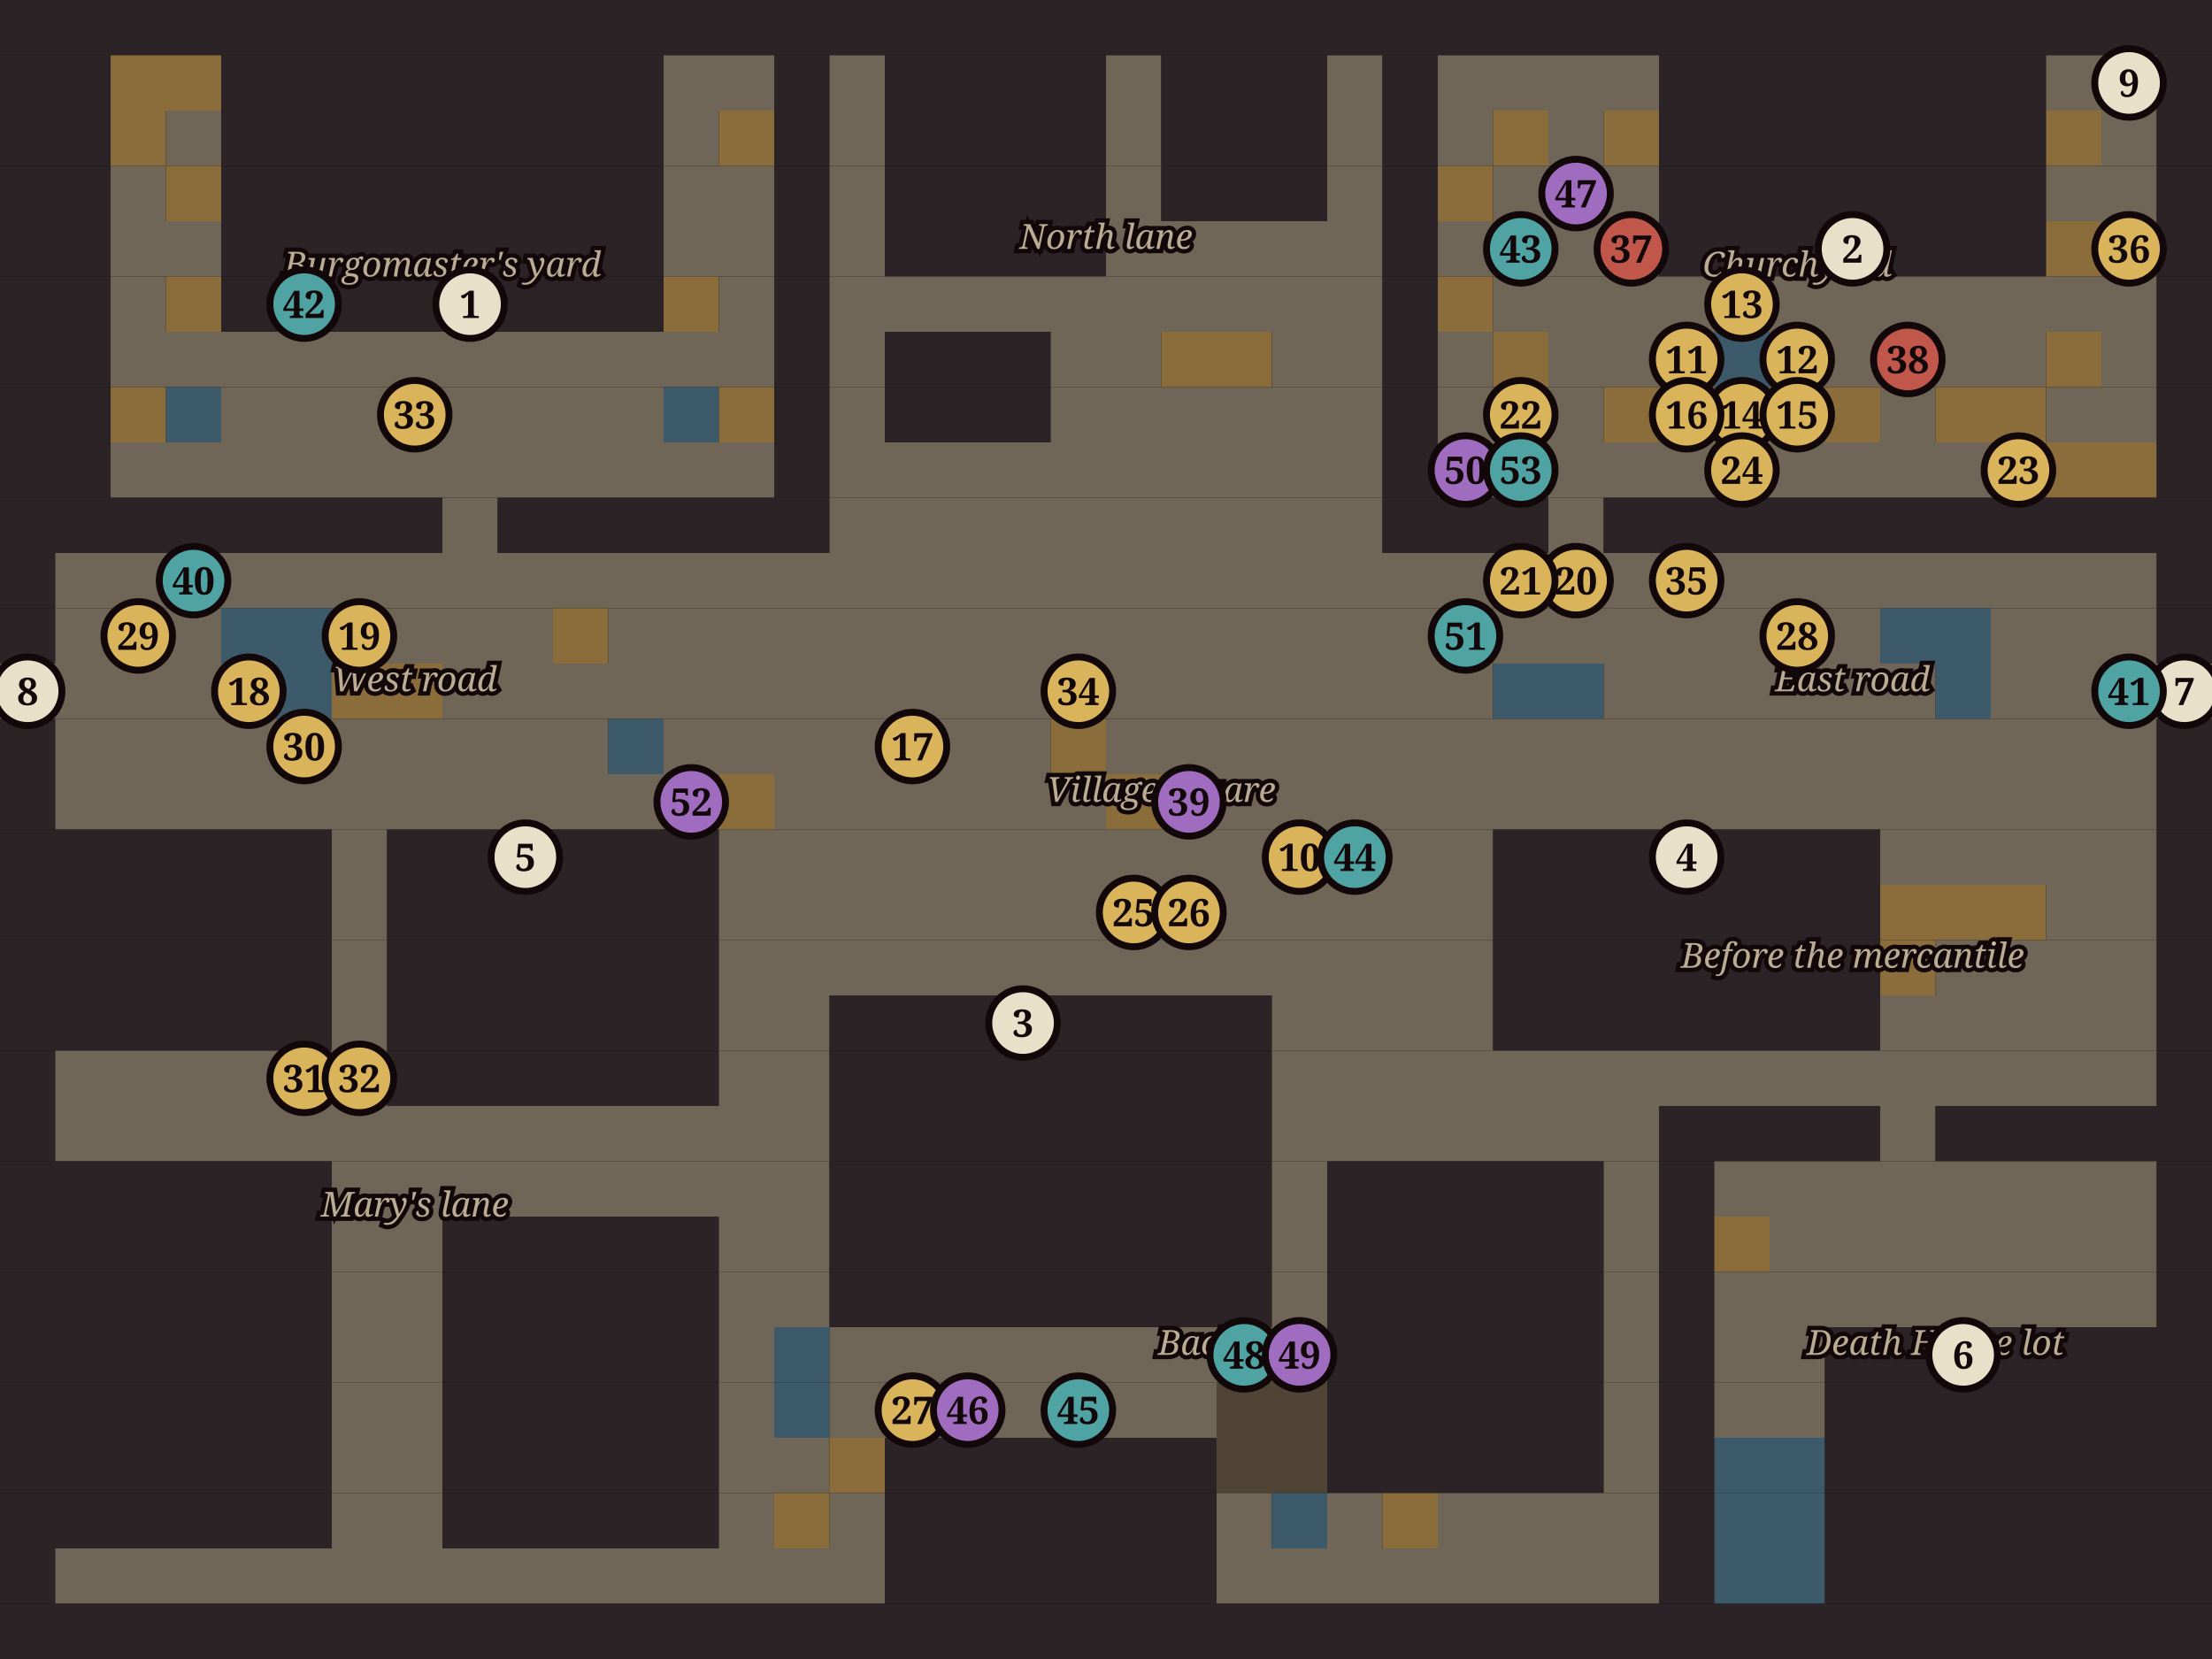
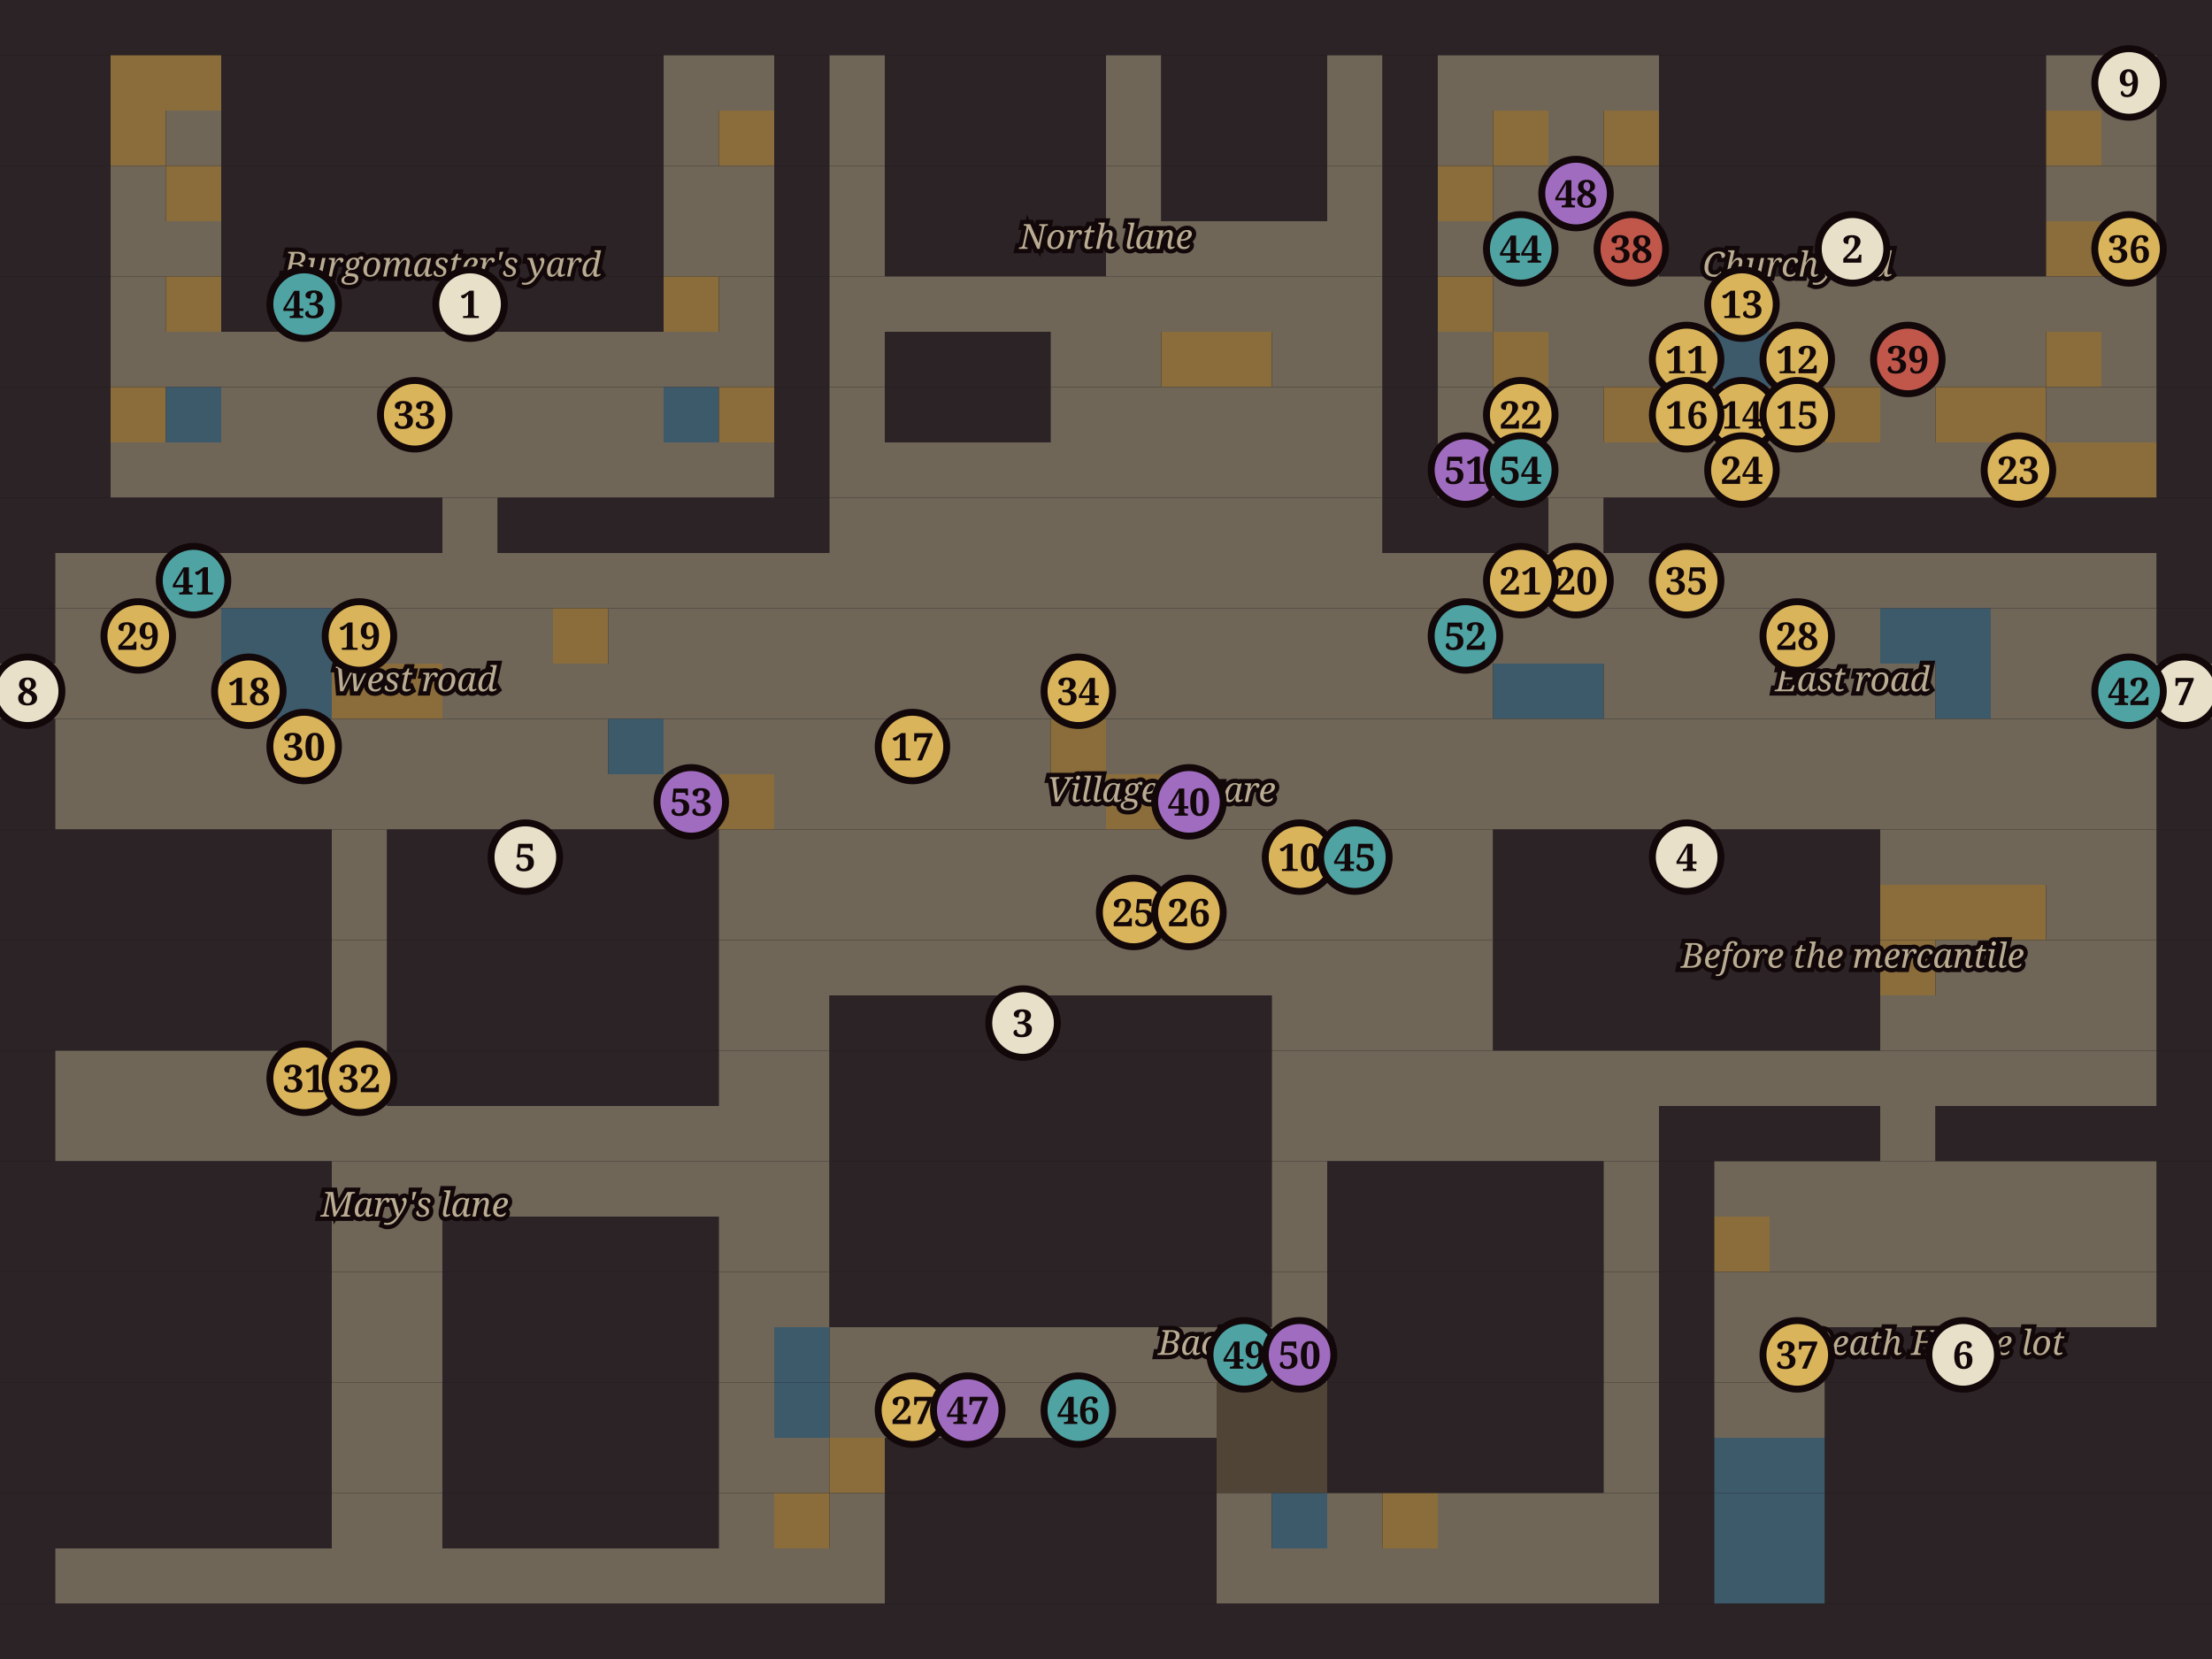
<svg xmlns="http://www.w3.org/2000/svg" viewBox="0 0 640 480" width="640" height="480" font-family="Georgia, serif">
  <rect width="640" height="480" fill="#1a1416" />
  <rect x="0" y="0" width="640" height="16" fill="#2b2326" />
  <rect x="0" y="16" width="32" height="16" fill="#2b2326" />
  <rect x="32" y="16" width="32" height="16" fill="#8a6d3b" />
  <rect x="64" y="16" width="128" height="16" fill="#2b2326" />
  <rect x="192" y="16" width="32" height="16" fill="#6f6658" />
  <rect x="224" y="16" width="16" height="16" fill="#2b2326" />
  <rect x="240" y="16" width="16" height="16" fill="#6f6658" />
  <rect x="256" y="16" width="64" height="16" fill="#2b2326" />
  <rect x="320" y="16" width="16" height="16" fill="#6f6658" />
  <rect x="336" y="16" width="48" height="16" fill="#2b2326" />
  <rect x="384" y="16" width="16" height="16" fill="#6f6658" />
  <rect x="400" y="16" width="16" height="16" fill="#2b2326" />
  <rect x="416" y="16" width="64" height="16" fill="#6f6658" />
  <rect x="480" y="16" width="112" height="16" fill="#2b2326" />
  <rect x="592" y="16" width="32" height="16" fill="#6f6658" />
  <rect x="624" y="16" width="16" height="16" fill="#2b2326" />
  <rect x="0" y="32" width="32" height="16" fill="#2b2326" />
  <rect x="32" y="32" width="16" height="16" fill="#8a6d3b" />
  <rect x="48" y="32" width="16" height="16" fill="#6f6658" />
  <rect x="64" y="32" width="128" height="16" fill="#2b2326" />
  <rect x="192" y="32" width="16" height="16" fill="#6f6658" />
  <rect x="208" y="32" width="16" height="16" fill="#8a6d3b" />
  <rect x="224" y="32" width="16" height="16" fill="#2b2326" />
  <rect x="240" y="32" width="16" height="16" fill="#6f6658" />
  <rect x="256" y="32" width="64" height="16" fill="#2b2326" />
  <rect x="320" y="32" width="16" height="16" fill="#6f6658" />
  <rect x="336" y="32" width="48" height="16" fill="#2b2326" />
  <rect x="384" y="32" width="16" height="16" fill="#6f6658" />
  <rect x="400" y="32" width="16" height="16" fill="#2b2326" />
  <rect x="416" y="32" width="16" height="16" fill="#6f6658" />
  <rect x="432" y="32" width="16" height="16" fill="#8a6d3b" />
  <rect x="448" y="32" width="16" height="16" fill="#6f6658" />
  <rect x="464" y="32" width="16" height="16" fill="#8a6d3b" />
  <rect x="480" y="32" width="112" height="16" fill="#2b2326" />
  <rect x="592" y="32" width="16" height="16" fill="#8a6d3b" />
  <rect x="608" y="32" width="16" height="16" fill="#6f6658" />
  <rect x="624" y="32" width="16" height="16" fill="#2b2326" />
  <rect x="0" y="48" width="32" height="16" fill="#2b2326" />
  <rect x="32" y="48" width="16" height="16" fill="#6f6658" />
  <rect x="48" y="48" width="16" height="16" fill="#8a6d3b" />
  <rect x="64" y="48" width="128" height="16" fill="#2b2326" />
  <rect x="192" y="48" width="32" height="16" fill="#6f6658" />
  <rect x="224" y="48" width="16" height="16" fill="#2b2326" />
  <rect x="240" y="48" width="16" height="16" fill="#6f6658" />
  <rect x="256" y="48" width="64" height="16" fill="#2b2326" />
  <rect x="320" y="48" width="16" height="16" fill="#6f6658" />
  <rect x="336" y="48" width="48" height="16" fill="#2b2326" />
  <rect x="384" y="48" width="16" height="16" fill="#6f6658" />
  <rect x="400" y="48" width="16" height="16" fill="#2b2326" />
  <rect x="416" y="48" width="16" height="16" fill="#8a6d3b" />
  <rect x="432" y="48" width="48" height="16" fill="#6f6658" />
  <rect x="480" y="48" width="112" height="16" fill="#2b2326" />
  <rect x="592" y="48" width="32" height="16" fill="#6f6658" />
  <rect x="624" y="48" width="16" height="16" fill="#2b2326" />
  <rect x="0" y="64" width="32" height="16" fill="#2b2326" />
  <rect x="32" y="64" width="32" height="16" fill="#6f6658" />
  <rect x="64" y="64" width="128" height="16" fill="#2b2326" />
  <rect x="192" y="64" width="32" height="16" fill="#6f6658" />
  <rect x="224" y="64" width="16" height="16" fill="#2b2326" />
  <rect x="240" y="64" width="16" height="16" fill="#6f6658" />
  <rect x="256" y="64" width="64" height="16" fill="#2b2326" />
  <rect x="320" y="64" width="80" height="16" fill="#6f6658" />
  <rect x="400" y="64" width="16" height="16" fill="#2b2326" />
  <rect x="416" y="64" width="16" height="16" fill="#6f6658" />
  <rect x="432" y="64" width="16" height="16" fill="#8a6d3b" />
  <rect x="448" y="64" width="32" height="16" fill="#6f6658" />
  <rect x="480" y="64" width="112" height="16" fill="#2b2326" />
  <rect x="592" y="64" width="16" height="16" fill="#8a6d3b" />
  <rect x="608" y="64" width="16" height="16" fill="#6f6658" />
  <rect x="624" y="64" width="16" height="16" fill="#2b2326" />
  <rect x="0" y="80" width="32" height="16" fill="#2b2326" />
  <rect x="32" y="80" width="16" height="16" fill="#6f6658" />
  <rect x="48" y="80" width="16" height="16" fill="#8a6d3b" />
  <rect x="64" y="80" width="128" height="16" fill="#2b2326" />
  <rect x="192" y="80" width="16" height="16" fill="#8a6d3b" />
  <rect x="208" y="80" width="16" height="16" fill="#6f6658" />
  <rect x="224" y="80" width="16" height="16" fill="#2b2326" />
  <rect x="240" y="80" width="160" height="16" fill="#6f6658" />
  <rect x="400" y="80" width="16" height="16" fill="#2b2326" />
  <rect x="416" y="80" width="16" height="16" fill="#8a6d3b" />
  <rect x="432" y="80" width="192" height="16" fill="#6f6658" />
  <rect x="624" y="80" width="16" height="16" fill="#2b2326" />
  <rect x="0" y="96" width="32" height="16" fill="#2b2326" />
  <rect x="32" y="96" width="192" height="16" fill="#6f6658" />
  <rect x="224" y="96" width="16" height="16" fill="#2b2326" />
  <rect x="240" y="96" width="16" height="16" fill="#6f6658" />
  <rect x="256" y="96" width="48" height="16" fill="#2b2326" />
  <rect x="304" y="96" width="32" height="16" fill="#6f6658" />
  <rect x="336" y="96" width="32" height="16" fill="#8a6d3b" />
  <rect x="368" y="96" width="32" height="16" fill="#6f6658" />
  <rect x="400" y="96" width="16" height="16" fill="#2b2326" />
  <rect x="416" y="96" width="16" height="16" fill="#6f6658" />
  <rect x="432" y="96" width="16" height="16" fill="#8a6d3b" />
  <rect x="448" y="96" width="48" height="16" fill="#6f6658" />
  <rect x="496" y="96" width="16" height="16" fill="#3d5a6b" />
  <rect x="512" y="96" width="80" height="16" fill="#6f6658" />
  <rect x="592" y="96" width="16" height="16" fill="#8a6d3b" />
  <rect x="608" y="96" width="16" height="16" fill="#6f6658" />
  <rect x="624" y="96" width="16" height="16" fill="#2b2326" />
  <rect x="0" y="112" width="32" height="16" fill="#2b2326" />
  <rect x="32" y="112" width="16" height="16" fill="#8a6d3b" />
  <rect x="48" y="112" width="16" height="16" fill="#3d5a6b" />
  <rect x="64" y="112" width="128" height="16" fill="#6f6658" />
  <rect x="192" y="112" width="16" height="16" fill="#3d5a6b" />
  <rect x="208" y="112" width="16" height="16" fill="#8a6d3b" />
  <rect x="224" y="112" width="16" height="16" fill="#2b2326" />
  <rect x="240" y="112" width="16" height="16" fill="#6f6658" />
  <rect x="256" y="112" width="48" height="16" fill="#2b2326" />
  <rect x="304" y="112" width="96" height="16" fill="#6f6658" />
  <rect x="400" y="112" width="16" height="16" fill="#2b2326" />
  <rect x="416" y="112" width="48" height="16" fill="#6f6658" />
  <rect x="464" y="112" width="16" height="16" fill="#8a6d3b" />
  <rect x="480" y="112" width="48" height="16" fill="#6f6658" />
  <rect x="528" y="112" width="16" height="16" fill="#8a6d3b" />
  <rect x="544" y="112" width="16" height="16" fill="#6f6658" />
  <rect x="560" y="112" width="32" height="16" fill="#8a6d3b" />
  <rect x="592" y="112" width="32" height="16" fill="#6f6658" />
  <rect x="624" y="112" width="16" height="16" fill="#2b2326" />
  <rect x="0" y="128" width="32" height="16" fill="#2b2326" />
  <rect x="32" y="128" width="192" height="16" fill="#6f6658" />
  <rect x="224" y="128" width="16" height="16" fill="#2b2326" />
  <rect x="240" y="128" width="160" height="16" fill="#6f6658" />
  <rect x="400" y="128" width="16" height="16" fill="#2b2326" />
  <rect x="416" y="128" width="176" height="16" fill="#6f6658" />
  <rect x="592" y="128" width="32" height="16" fill="#8a6d3b" />
  <rect x="624" y="128" width="16" height="16" fill="#2b2326" />
  <rect x="0" y="144" width="128" height="16" fill="#2b2326" />
  <rect x="128" y="144" width="16" height="16" fill="#6f6658" />
  <rect x="144" y="144" width="96" height="16" fill="#2b2326" />
  <rect x="240" y="144" width="160" height="16" fill="#6f6658" />
  <rect x="400" y="144" width="48" height="16" fill="#2b2326" />
  <rect x="448" y="144" width="16" height="16" fill="#6f6658" />
  <rect x="464" y="144" width="176" height="16" fill="#2b2326" />
  <rect x="0" y="160" width="16" height="16" fill="#2b2326" />
  <rect x="16" y="160" width="608" height="16" fill="#6f6658" />
  <rect x="624" y="160" width="16" height="16" fill="#2b2326" />
  <rect x="0" y="176" width="16" height="16" fill="#2b2326" />
  <rect x="16" y="176" width="48" height="16" fill="#6f6658" />
  <rect x="64" y="176" width="32" height="16" fill="#3d5a6b" />
  <rect x="96" y="176" width="64" height="16" fill="#6f6658" />
  <rect x="160" y="176" width="16" height="16" fill="#8a6d3b" />
  <rect x="176" y="176" width="240" height="16" fill="#6f6658" />
  <rect x="416" y="176" width="16" height="16" fill="#8a6d3b" />
  <rect x="432" y="176" width="112" height="16" fill="#6f6658" />
  <rect x="544" y="176" width="32" height="16" fill="#3d5a6b" />
  <rect x="576" y="176" width="48" height="16" fill="#6f6658" />
  <rect x="624" y="176" width="16" height="16" fill="#2b2326" />
  <rect x="0" y="192" width="80" height="16" fill="#6f6658" />
  <rect x="80" y="192" width="16" height="16" fill="#3d5a6b" />
  <rect x="96" y="192" width="32" height="16" fill="#8a6d3b" />
  <rect x="128" y="192" width="304" height="16" fill="#6f6658" />
  <rect x="432" y="192" width="32" height="16" fill="#3d5a6b" />
  <rect x="464" y="192" width="96" height="16" fill="#6f6658" />
  <rect x="560" y="192" width="16" height="16" fill="#3d5a6b" />
  <rect x="576" y="192" width="64" height="16" fill="#6f6658" />
  <rect x="0" y="208" width="16" height="16" fill="#2b2326" />
  <rect x="16" y="208" width="160" height="16" fill="#6f6658" />
  <rect x="176" y="208" width="16" height="16" fill="#3d5a6b" />
  <rect x="192" y="208" width="112" height="16" fill="#6f6658" />
  <rect x="304" y="208" width="16" height="16" fill="#8a6d3b" />
  <rect x="320" y="208" width="304" height="16" fill="#6f6658" />
  <rect x="624" y="208" width="16" height="16" fill="#2b2326" />
  <rect x="0" y="224" width="16" height="16" fill="#2b2326" />
  <rect x="16" y="224" width="192" height="16" fill="#6f6658" />
  <rect x="208" y="224" width="16" height="16" fill="#8a6d3b" />
  <rect x="224" y="224" width="96" height="16" fill="#6f6658" />
  <rect x="320" y="224" width="32" height="16" fill="#8a6d3b" />
  <rect x="352" y="224" width="272" height="16" fill="#6f6658" />
  <rect x="624" y="224" width="16" height="16" fill="#2b2326" />
  <rect x="0" y="240" width="96" height="16" fill="#2b2326" />
  <rect x="96" y="240" width="16" height="16" fill="#6f6658" />
  <rect x="112" y="240" width="96" height="16" fill="#2b2326" />
  <rect x="208" y="240" width="224" height="16" fill="#6f6658" />
  <rect x="432" y="240" width="112" height="16" fill="#2b2326" />
  <rect x="544" y="240" width="80" height="16" fill="#6f6658" />
  <rect x="624" y="240" width="16" height="16" fill="#2b2326" />
  <rect x="0" y="256" width="96" height="16" fill="#2b2326" />
  <rect x="96" y="256" width="16" height="16" fill="#6f6658" />
  <rect x="112" y="256" width="96" height="16" fill="#2b2326" />
  <rect x="208" y="256" width="224" height="16" fill="#6f6658" />
  <rect x="432" y="256" width="112" height="16" fill="#2b2326" />
  <rect x="544" y="256" width="48" height="16" fill="#8a6d3b" />
  <rect x="592" y="256" width="32" height="16" fill="#6f6658" />
  <rect x="624" y="256" width="16" height="16" fill="#2b2326" />
  <rect x="0" y="272" width="96" height="16" fill="#2b2326" />
  <rect x="96" y="272" width="16" height="16" fill="#6f6658" />
  <rect x="112" y="272" width="96" height="16" fill="#2b2326" />
  <rect x="208" y="272" width="224" height="16" fill="#6f6658" />
  <rect x="432" y="272" width="112" height="16" fill="#2b2326" />
  <rect x="544" y="272" width="16" height="16" fill="#8a6d3b" />
  <rect x="560" y="272" width="64" height="16" fill="#6f6658" />
  <rect x="624" y="272" width="16" height="16" fill="#2b2326" />
  <rect x="0" y="288" width="96" height="16" fill="#2b2326" />
  <rect x="96" y="288" width="16" height="16" fill="#6f6658" />
  <rect x="112" y="288" width="96" height="16" fill="#2b2326" />
  <rect x="208" y="288" width="32" height="16" fill="#6f6658" />
  <rect x="240" y="288" width="128" height="16" fill="#2b2326" />
  <rect x="368" y="288" width="64" height="16" fill="#6f6658" />
  <rect x="432" y="288" width="112" height="16" fill="#2b2326" />
  <rect x="544" y="288" width="80" height="16" fill="#6f6658" />
  <rect x="624" y="288" width="16" height="16" fill="#2b2326" />
  <rect x="0" y="304" width="16" height="16" fill="#2b2326" />
  <rect x="16" y="304" width="96" height="16" fill="#6f6658" />
  <rect x="112" y="304" width="96" height="16" fill="#2b2326" />
  <rect x="208" y="304" width="32" height="16" fill="#6f6658" />
  <rect x="240" y="304" width="128" height="16" fill="#2b2326" />
  <rect x="368" y="304" width="256" height="16" fill="#6f6658" />
  <rect x="624" y="304" width="16" height="16" fill="#2b2326" />
  <rect x="0" y="320" width="16" height="16" fill="#2b2326" />
  <rect x="16" y="320" width="224" height="16" fill="#6f6658" />
  <rect x="240" y="320" width="128" height="16" fill="#2b2326" />
  <rect x="368" y="320" width="112" height="16" fill="#6f6658" />
  <rect x="480" y="320" width="64" height="16" fill="#2b2326" />
  <rect x="544" y="320" width="16" height="16" fill="#6f6658" />
  <rect x="560" y="320" width="80" height="16" fill="#2b2326" />
  <rect x="0" y="336" width="96" height="16" fill="#2b2326" />
  <rect x="96" y="336" width="144" height="16" fill="#6f6658" />
  <rect x="240" y="336" width="128" height="16" fill="#2b2326" />
  <rect x="368" y="336" width="16" height="16" fill="#6f6658" />
  <rect x="384" y="336" width="80" height="16" fill="#2b2326" />
  <rect x="464" y="336" width="16" height="16" fill="#6f6658" />
  <rect x="480" y="336" width="16" height="16" fill="#2b2326" />
  <rect x="496" y="336" width="128" height="16" fill="#6f6658" />
  <rect x="624" y="336" width="16" height="16" fill="#2b2326" />
  <rect x="0" y="352" width="96" height="16" fill="#2b2326" />
  <rect x="96" y="352" width="32" height="16" fill="#6f6658" />
  <rect x="128" y="352" width="80" height="16" fill="#2b2326" />
  <rect x="208" y="352" width="32" height="16" fill="#6f6658" />
  <rect x="240" y="352" width="128" height="16" fill="#2b2326" />
  <rect x="368" y="352" width="16" height="16" fill="#6f6658" />
  <rect x="384" y="352" width="80" height="16" fill="#2b2326" />
  <rect x="464" y="352" width="16" height="16" fill="#6f6658" />
  <rect x="480" y="352" width="16" height="16" fill="#2b2326" />
  <rect x="496" y="352" width="16" height="16" fill="#8a6d3b" />
  <rect x="512" y="352" width="112" height="16" fill="#6f6658" />
  <rect x="624" y="352" width="16" height="16" fill="#2b2326" />
  <rect x="0" y="368" width="96" height="16" fill="#2b2326" />
  <rect x="96" y="368" width="32" height="16" fill="#6f6658" />
  <rect x="128" y="368" width="80" height="16" fill="#2b2326" />
  <rect x="208" y="368" width="32" height="16" fill="#6f6658" />
  <rect x="240" y="368" width="128" height="16" fill="#2b2326" />
  <rect x="368" y="368" width="16" height="16" fill="#6f6658" />
  <rect x="384" y="368" width="80" height="16" fill="#2b2326" />
  <rect x="464" y="368" width="16" height="16" fill="#6f6658" />
  <rect x="480" y="368" width="16" height="16" fill="#2b2326" />
  <rect x="496" y="368" width="128" height="16" fill="#6f6658" />
  <rect x="624" y="368" width="16" height="16" fill="#2b2326" />
  <rect x="0" y="384" width="96" height="16" fill="#2b2326" />
  <rect x="96" y="384" width="32" height="16" fill="#6f6658" />
  <rect x="128" y="384" width="80" height="16" fill="#2b2326" />
  <rect x="208" y="384" width="16" height="16" fill="#6f6658" />
  <rect x="224" y="384" width="16" height="16" fill="#3d5a6b" />
  <rect x="240" y="384" width="112" height="16" fill="#6f6658" />
  <rect x="352" y="384" width="16" height="16" fill="#8a6d3b" />
  <rect x="368" y="384" width="16" height="16" fill="#6f6658" />
  <rect x="384" y="384" width="80" height="16" fill="#2b2326" />
  <rect x="464" y="384" width="16" height="16" fill="#6f6658" />
  <rect x="480" y="384" width="16" height="16" fill="#2b2326" />
  <rect x="496" y="384" width="32" height="16" fill="#6f6658" />
  <rect x="528" y="384" width="112" height="16" fill="#2b2326" />
  <rect x="0" y="400" width="96" height="16" fill="#2b2326" />
  <rect x="96" y="400" width="32" height="16" fill="#6f6658" />
  <rect x="128" y="400" width="80" height="16" fill="#2b2326" />
  <rect x="208" y="400" width="16" height="16" fill="#6f6658" />
  <rect x="224" y="400" width="16" height="16" fill="#3d5a6b" />
  <rect x="240" y="400" width="112" height="16" fill="#6f6658" />
  <rect x="352" y="400" width="32" height="16" fill="#4f4436" />
  <rect x="384" y="400" width="80" height="16" fill="#2b2326" />
  <rect x="464" y="400" width="16" height="16" fill="#6f6658" />
  <rect x="480" y="400" width="16" height="16" fill="#2b2326" />
  <rect x="496" y="400" width="32" height="16" fill="#6f6658" />
  <rect x="528" y="400" width="112" height="16" fill="#2b2326" />
  <rect x="0" y="416" width="96" height="16" fill="#2b2326" />
  <rect x="96" y="416" width="32" height="16" fill="#6f6658" />
  <rect x="128" y="416" width="80" height="16" fill="#2b2326" />
  <rect x="208" y="416" width="32" height="16" fill="#6f6658" />
  <rect x="240" y="416" width="16" height="16" fill="#8a6d3b" />
  <rect x="256" y="416" width="96" height="16" fill="#2b2326" />
  <rect x="352" y="416" width="32" height="16" fill="#4f4436" />
  <rect x="384" y="416" width="80" height="16" fill="#2b2326" />
  <rect x="464" y="416" width="16" height="16" fill="#6f6658" />
  <rect x="480" y="416" width="16" height="16" fill="#2b2326" />
  <rect x="496" y="416" width="32" height="16" fill="#3d5a6b" />
  <rect x="528" y="416" width="112" height="16" fill="#2b2326" />
  <rect x="0" y="432" width="96" height="16" fill="#2b2326" />
  <rect x="96" y="432" width="32" height="16" fill="#6f6658" />
  <rect x="128" y="432" width="80" height="16" fill="#2b2326" />
  <rect x="208" y="432" width="16" height="16" fill="#6f6658" />
  <rect x="224" y="432" width="16" height="16" fill="#8a6d3b" />
  <rect x="240" y="432" width="16" height="16" fill="#6f6658" />
  <rect x="256" y="432" width="96" height="16" fill="#2b2326" />
  <rect x="352" y="432" width="16" height="16" fill="#6f6658" />
  <rect x="368" y="432" width="16" height="16" fill="#3d5a6b" />
  <rect x="384" y="432" width="16" height="16" fill="#6f6658" />
  <rect x="400" y="432" width="16" height="16" fill="#8a6d3b" />
  <rect x="416" y="432" width="64" height="16" fill="#6f6658" />
  <rect x="480" y="432" width="16" height="16" fill="#2b2326" />
  <rect x="496" y="432" width="32" height="16" fill="#3d5a6b" />
  <rect x="528" y="432" width="112" height="16" fill="#2b2326" />
  <rect x="0" y="448" width="16" height="16" fill="#2b2326" />
  <rect x="16" y="448" width="240" height="16" fill="#6f6658" />
  <rect x="256" y="448" width="96" height="16" fill="#2b2326" />
  <rect x="352" y="448" width="128" height="16" fill="#6f6658" />
  <rect x="480" y="448" width="16" height="16" fill="#2b2326" />
  <rect x="496" y="448" width="32" height="16" fill="#3d5a6b" />
  <rect x="528" y="448" width="112" height="16" fill="#2b2326" />
  <rect x="0" y="464" width="640" height="16" fill="#2b2326" />
  <text x="128.0" y="80.0" font-size="10" text-anchor="middle" fill="#f0e2c0" fill-opacity="0.75" stroke="#120709" stroke-width="2.5" paint-order="stroke" font-style="italic">Burgomaster's yard</text>
  <text x="320.0" y="72.0" font-size="10" text-anchor="middle" fill="#f0e2c0" fill-opacity="0.75" stroke="#120709" stroke-width="2.5" paint-order="stroke" font-style="italic">North lane</text>
  <text x="520.0" y="80.0" font-size="10" text-anchor="middle" fill="#f0e2c0" fill-opacity="0.75" stroke="#120709" stroke-width="2.5" paint-order="stroke" font-style="italic">Churchyard</text>
  <text x="120.0" y="200.0" font-size="10" text-anchor="middle" fill="#f0e2c0" fill-opacity="0.75" stroke="#120709" stroke-width="2.5" paint-order="stroke" font-style="italic">West road</text>
  <text x="336.0" y="232.0" font-size="10" text-anchor="middle" fill="#f0e2c0" fill-opacity="0.75" stroke="#120709" stroke-width="2.5" paint-order="stroke" font-style="italic">Village square</text>
  <text x="536.0" y="200.0" font-size="10" text-anchor="middle" fill="#f0e2c0" fill-opacity="0.75" stroke="#120709" stroke-width="2.5" paint-order="stroke" font-style="italic">East road</text>
  <text x="120.0" y="352.0" font-size="10" text-anchor="middle" fill="#f0e2c0" fill-opacity="0.75" stroke="#120709" stroke-width="2.5" paint-order="stroke" font-style="italic">Mary's lane</text>
  <text x="536.0" y="280.0" font-size="10" text-anchor="middle" fill="#f0e2c0" fill-opacity="0.75" stroke="#120709" stroke-width="2.5" paint-order="stroke" font-style="italic">Before the mercantile</text>
  <text x="360.0" y="392.0" font-size="10" text-anchor="middle" fill="#f0e2c0" fill-opacity="0.75" stroke="#120709" stroke-width="2.5" paint-order="stroke" font-style="italic">Back lanes</text>
  <text x="560.0" y="392.0" font-size="10" text-anchor="middle" fill="#f0e2c0" fill-opacity="0.75" stroke="#120709" stroke-width="2.5" paint-order="stroke" font-style="italic">Death House lot</text>
  <circle cx="136.0" cy="88.0" r="9.92" fill="#e8e0c8" stroke="#120709" stroke-width="2" />
  <text x="136.0" y="92.0" font-size="11" text-anchor="middle" fill="#120709" font-weight="bold">1</text>
  <circle cx="536.0" cy="72.0" r="9.92" fill="#e8e0c8" stroke="#120709" stroke-width="2" />
  <text x="536.0" y="76.0" font-size="11" text-anchor="middle" fill="#120709" font-weight="bold">2</text>
  <circle cx="296.0" cy="296.0" r="9.92" fill="#e8e0c8" stroke="#120709" stroke-width="2" />
  <text x="296.0" y="300.0" font-size="11" text-anchor="middle" fill="#120709" font-weight="bold">3</text>
  <circle cx="488.0" cy="248.0" r="9.92" fill="#e8e0c8" stroke="#120709" stroke-width="2" />
  <text x="488.0" y="252.0" font-size="11" text-anchor="middle" fill="#120709" font-weight="bold">4</text>
  <circle cx="152.0" cy="248.0" r="9.92" fill="#e8e0c8" stroke="#120709" stroke-width="2" />
  <text x="152.0" y="252.0" font-size="11" text-anchor="middle" fill="#120709" font-weight="bold">5</text>
  <circle cx="568.0" cy="392.0" r="9.92" fill="#e8e0c8" stroke="#120709" stroke-width="2" />
  <text x="568.0" y="396.0" font-size="11" text-anchor="middle" fill="#120709" font-weight="bold">6</text>
  <circle cx="632.0" cy="200.0" r="9.92" fill="#e8e0c8" stroke="#120709" stroke-width="2" />
  <text x="632.0" y="204.0" font-size="11" text-anchor="middle" fill="#120709" font-weight="bold">7</text>
  <circle cx="8.0" cy="200.0" r="9.92" fill="#e8e0c8" stroke="#120709" stroke-width="2" />
  <text x="8.0" y="204.0" font-size="11" text-anchor="middle" fill="#120709" font-weight="bold">8</text>
  <circle cx="616.0" cy="24.0" r="9.92" fill="#e8e0c8" stroke="#120709" stroke-width="2" />
  <text x="616.0" y="28.0" font-size="11" text-anchor="middle" fill="#120709" font-weight="bold">9</text>
  <circle cx="376.0" cy="248.0" r="9.92" fill="#d9b45a" stroke="#120709" stroke-width="2" />
  <text x="376.0" y="252.0" font-size="11" text-anchor="middle" fill="#120709" font-weight="bold">10</text>
  <circle cx="488.0" cy="104.0" r="9.92" fill="#d9b45a" stroke="#120709" stroke-width="2" />
  <text x="488.0" y="108.0" font-size="11" text-anchor="middle" fill="#120709" font-weight="bold">11</text>
  <circle cx="520.0" cy="104.0" r="9.92" fill="#d9b45a" stroke="#120709" stroke-width="2" />
  <text x="520.0" y="108.0" font-size="11" text-anchor="middle" fill="#120709" font-weight="bold">12</text>
  <circle cx="504.0" cy="88.0" r="9.92" fill="#d9b45a" stroke="#120709" stroke-width="2" />
  <text x="504.0" y="92.0" font-size="11" text-anchor="middle" fill="#120709" font-weight="bold">13</text>
  <circle cx="504.0" cy="120.0" r="9.92" fill="#d9b45a" stroke="#120709" stroke-width="2" />
  <text x="504.0" y="124.0" font-size="11" text-anchor="middle" fill="#120709" font-weight="bold">14</text>
  <circle cx="520.0" cy="120.0" r="9.92" fill="#d9b45a" stroke="#120709" stroke-width="2" />
  <text x="520.0" y="124.0" font-size="11" text-anchor="middle" fill="#120709" font-weight="bold">15</text>
  <circle cx="488.0" cy="120.0" r="9.92" fill="#d9b45a" stroke="#120709" stroke-width="2" />
  <text x="488.0" y="124.0" font-size="11" text-anchor="middle" fill="#120709" font-weight="bold">16</text>
  <circle cx="264.0" cy="216.0" r="9.92" fill="#d9b45a" stroke="#120709" stroke-width="2" />
  <text x="264.0" y="220.0" font-size="11" text-anchor="middle" fill="#120709" font-weight="bold">17</text>
  <circle cx="72.0" cy="200.0" r="9.92" fill="#d9b45a" stroke="#120709" stroke-width="2" />
  <text x="72.0" y="204.0" font-size="11" text-anchor="middle" fill="#120709" font-weight="bold">18</text>
  <circle cx="104.0" cy="184.0" r="9.92" fill="#d9b45a" stroke="#120709" stroke-width="2" />
  <text x="104.0" y="188.0" font-size="11" text-anchor="middle" fill="#120709" font-weight="bold">19</text>
  <circle cx="456.0" cy="168.0" r="9.92" fill="#d9b45a" stroke="#120709" stroke-width="2" />
  <text x="456.0" y="172.0" font-size="11" text-anchor="middle" fill="#120709" font-weight="bold">20</text>
  <circle cx="440.0" cy="168.0" r="9.92" fill="#d9b45a" stroke="#120709" stroke-width="2" />
  <text x="440.0" y="172.0" font-size="11" text-anchor="middle" fill="#120709" font-weight="bold">21</text>
  <circle cx="440.0" cy="120.0" r="9.92" fill="#d9b45a" stroke="#120709" stroke-width="2" />
  <text x="440.0" y="124.0" font-size="11" text-anchor="middle" fill="#120709" font-weight="bold">22</text>
  <circle cx="584.0" cy="136.0" r="9.92" fill="#d9b45a" stroke="#120709" stroke-width="2" />
  <text x="584.0" y="140.0" font-size="11" text-anchor="middle" fill="#120709" font-weight="bold">23</text>
  <circle cx="504.0" cy="136.0" r="9.92" fill="#d9b45a" stroke="#120709" stroke-width="2" />
  <text x="504.0" y="140.0" font-size="11" text-anchor="middle" fill="#120709" font-weight="bold">24</text>
  <circle cx="328.0" cy="264.0" r="9.92" fill="#d9b45a" stroke="#120709" stroke-width="2" />
  <text x="328.0" y="268.0" font-size="11" text-anchor="middle" fill="#120709" font-weight="bold">25</text>
  <circle cx="344.0" cy="264.0" r="9.92" fill="#d9b45a" stroke="#120709" stroke-width="2" />
  <text x="344.0" y="268.0" font-size="11" text-anchor="middle" fill="#120709" font-weight="bold">26</text>
  <circle cx="264.0" cy="408.0" r="9.92" fill="#d9b45a" stroke="#120709" stroke-width="2" />
  <text x="264.0" y="412.0" font-size="11" text-anchor="middle" fill="#120709" font-weight="bold">27</text>
  <circle cx="520.0" cy="184.0" r="9.92" fill="#d9b45a" stroke="#120709" stroke-width="2" />
  <text x="520.0" y="188.0" font-size="11" text-anchor="middle" fill="#120709" font-weight="bold">28</text>
  <circle cx="40.0" cy="184.0" r="9.92" fill="#d9b45a" stroke="#120709" stroke-width="2" />
  <text x="40.0" y="188.0" font-size="11" text-anchor="middle" fill="#120709" font-weight="bold">29</text>
  <circle cx="88.0" cy="216.0" r="9.92" fill="#d9b45a" stroke="#120709" stroke-width="2" />
  <text x="88.0" y="220.0" font-size="11" text-anchor="middle" fill="#120709" font-weight="bold">30</text>
  <circle cx="88.0" cy="312.0" r="9.92" fill="#d9b45a" stroke="#120709" stroke-width="2" />
  <text x="88.0" y="316.0" font-size="11" text-anchor="middle" fill="#120709" font-weight="bold">31</text>
  <circle cx="104.0" cy="312.0" r="9.92" fill="#d9b45a" stroke="#120709" stroke-width="2" />
  <text x="104.0" y="316.0" font-size="11" text-anchor="middle" fill="#120709" font-weight="bold">32</text>
  <circle cx="120.0" cy="120.0" r="9.92" fill="#d9b45a" stroke="#120709" stroke-width="2" />
  <text x="120.0" y="124.0" font-size="11" text-anchor="middle" fill="#120709" font-weight="bold">33</text>
  <circle cx="312.0" cy="200.0" r="9.92" fill="#d9b45a" stroke="#120709" stroke-width="2" />
  <text x="312.0" y="204.0" font-size="11" text-anchor="middle" fill="#120709" font-weight="bold">34</text>
  <circle cx="488.0" cy="168.0" r="9.92" fill="#d9b45a" stroke="#120709" stroke-width="2" />
  <text x="488.0" y="172.0" font-size="11" text-anchor="middle" fill="#120709" font-weight="bold">35</text>
  <circle cx="616.0" cy="72.0" r="9.92" fill="#d9b45a" stroke="#120709" stroke-width="2" />
  <text x="616.0" y="76.0" font-size="11" text-anchor="middle" fill="#120709" font-weight="bold">36</text>
+   <circle cx="520.0" cy="392.0" r="9.92" fill="#d9b45a" stroke="#120709" stroke-width="2" />
+   <text x="520.0" y="396.0" font-size="11" text-anchor="middle" fill="#120709" font-weight="bold">37</text>
  <circle cx="472.0" cy="72.0" r="9.92" fill="#c0574a" stroke="#120709" stroke-width="2" />
-   <text x="472.0" y="76.0" font-size="11" text-anchor="middle" fill="#120709" font-weight="bold">37</text>
+   <text x="472.0" y="76.0" font-size="11" text-anchor="middle" fill="#120709" font-weight="bold">38</text>
  <circle cx="552.0" cy="104.0" r="9.92" fill="#c0574a" stroke="#120709" stroke-width="2" />
-   <text x="552.0" y="108.0" font-size="11" text-anchor="middle" fill="#120709" font-weight="bold">38</text>
+   <text x="552.0" y="108.0" font-size="11" text-anchor="middle" fill="#120709" font-weight="bold">39</text>
  <circle cx="344.0" cy="232.0" r="9.92" fill="#a06cc0" stroke="#120709" stroke-width="2" />
-   <text x="344.0" y="236.0" font-size="11" text-anchor="middle" fill="#120709" font-weight="bold">39</text>
+   <text x="344.0" y="236.0" font-size="11" text-anchor="middle" fill="#120709" font-weight="bold">40</text>
  <circle cx="56.0" cy="168.0" r="9.92" fill="#4fa3a3" stroke="#120709" stroke-width="2" />
-   <text x="56.0" y="172.0" font-size="11" text-anchor="middle" fill="#120709" font-weight="bold">40</text>
+   <text x="56.0" y="172.0" font-size="11" text-anchor="middle" fill="#120709" font-weight="bold">41</text>
  <circle cx="616.0" cy="200.0" r="9.92" fill="#4fa3a3" stroke="#120709" stroke-width="2" />
-   <text x="616.0" y="204.0" font-size="11" text-anchor="middle" fill="#120709" font-weight="bold">41</text>
+   <text x="616.0" y="204.0" font-size="11" text-anchor="middle" fill="#120709" font-weight="bold">42</text>
  <circle cx="88.0" cy="88.0" r="9.92" fill="#4fa3a3" stroke="#120709" stroke-width="2" />
-   <text x="88.0" y="92.0" font-size="11" text-anchor="middle" fill="#120709" font-weight="bold">42</text>
+   <text x="88.0" y="92.0" font-size="11" text-anchor="middle" fill="#120709" font-weight="bold">43</text>
  <circle cx="440.0" cy="72.0" r="9.92" fill="#4fa3a3" stroke="#120709" stroke-width="2" />
-   <text x="440.0" y="76.0" font-size="11" text-anchor="middle" fill="#120709" font-weight="bold">43</text>
+   <text x="440.0" y="76.0" font-size="11" text-anchor="middle" fill="#120709" font-weight="bold">44</text>
  <circle cx="392.0" cy="248.0" r="9.92" fill="#4fa3a3" stroke="#120709" stroke-width="2" />
-   <text x="392.0" y="252.0" font-size="11" text-anchor="middle" fill="#120709" font-weight="bold">44</text>
+   <text x="392.0" y="252.0" font-size="11" text-anchor="middle" fill="#120709" font-weight="bold">45</text>
  <circle cx="312.0" cy="408.0" r="9.92" fill="#4fa3a3" stroke="#120709" stroke-width="2" />
-   <text x="312.0" y="412.0" font-size="11" text-anchor="middle" fill="#120709" font-weight="bold">45</text>
+   <text x="312.0" y="412.0" font-size="11" text-anchor="middle" fill="#120709" font-weight="bold">46</text>
  <circle cx="280.0" cy="408.0" r="9.92" fill="#a06cc0" stroke="#120709" stroke-width="2" />
-   <text x="280.0" y="412.0" font-size="11" text-anchor="middle" fill="#120709" font-weight="bold">46</text>
+   <text x="280.0" y="412.0" font-size="11" text-anchor="middle" fill="#120709" font-weight="bold">47</text>
  <circle cx="456.0" cy="56.0" r="9.92" fill="#a06cc0" stroke="#120709" stroke-width="2" />
-   <text x="456.0" y="60.0" font-size="11" text-anchor="middle" fill="#120709" font-weight="bold">47</text>
+   <text x="456.0" y="60.0" font-size="11" text-anchor="middle" fill="#120709" font-weight="bold">48</text>
  <circle cx="360.0" cy="392.0" r="9.92" fill="#4fa3a3" stroke="#120709" stroke-width="2" />
-   <text x="360.0" y="396.0" font-size="11" text-anchor="middle" fill="#120709" font-weight="bold">48</text>
+   <text x="360.0" y="396.0" font-size="11" text-anchor="middle" fill="#120709" font-weight="bold">49</text>
  <circle cx="376.0" cy="392.0" r="9.92" fill="#a06cc0" stroke="#120709" stroke-width="2" />
-   <text x="376.0" y="396.0" font-size="11" text-anchor="middle" fill="#120709" font-weight="bold">49</text>
+   <text x="376.0" y="396.0" font-size="11" text-anchor="middle" fill="#120709" font-weight="bold">50</text>
  <circle cx="424.0" cy="136.0" r="9.92" fill="#a06cc0" stroke="#120709" stroke-width="2" />
-   <text x="424.0" y="140.0" font-size="11" text-anchor="middle" fill="#120709" font-weight="bold">50</text>
+   <text x="424.0" y="140.0" font-size="11" text-anchor="middle" fill="#120709" font-weight="bold">51</text>
  <circle cx="424.0" cy="184.0" r="9.92" fill="#4fa3a3" stroke="#120709" stroke-width="2" />
-   <text x="424.0" y="188.0" font-size="11" text-anchor="middle" fill="#120709" font-weight="bold">51</text>
+   <text x="424.0" y="188.0" font-size="11" text-anchor="middle" fill="#120709" font-weight="bold">52</text>
  <circle cx="200.0" cy="232.0" r="9.92" fill="#a06cc0" stroke="#120709" stroke-width="2" />
-   <text x="200.0" y="236.0" font-size="11" text-anchor="middle" fill="#120709" font-weight="bold">52</text>
+   <text x="200.0" y="236.0" font-size="11" text-anchor="middle" fill="#120709" font-weight="bold">53</text>
  <circle cx="440.0" cy="136.0" r="9.92" fill="#4fa3a3" stroke="#120709" stroke-width="2" />
-   <text x="440.0" y="140.0" font-size="11" text-anchor="middle" fill="#120709" font-weight="bold">53</text>
+   <text x="440.0" y="140.0" font-size="11" text-anchor="middle" fill="#120709" font-weight="bold">54</text>
</svg>
